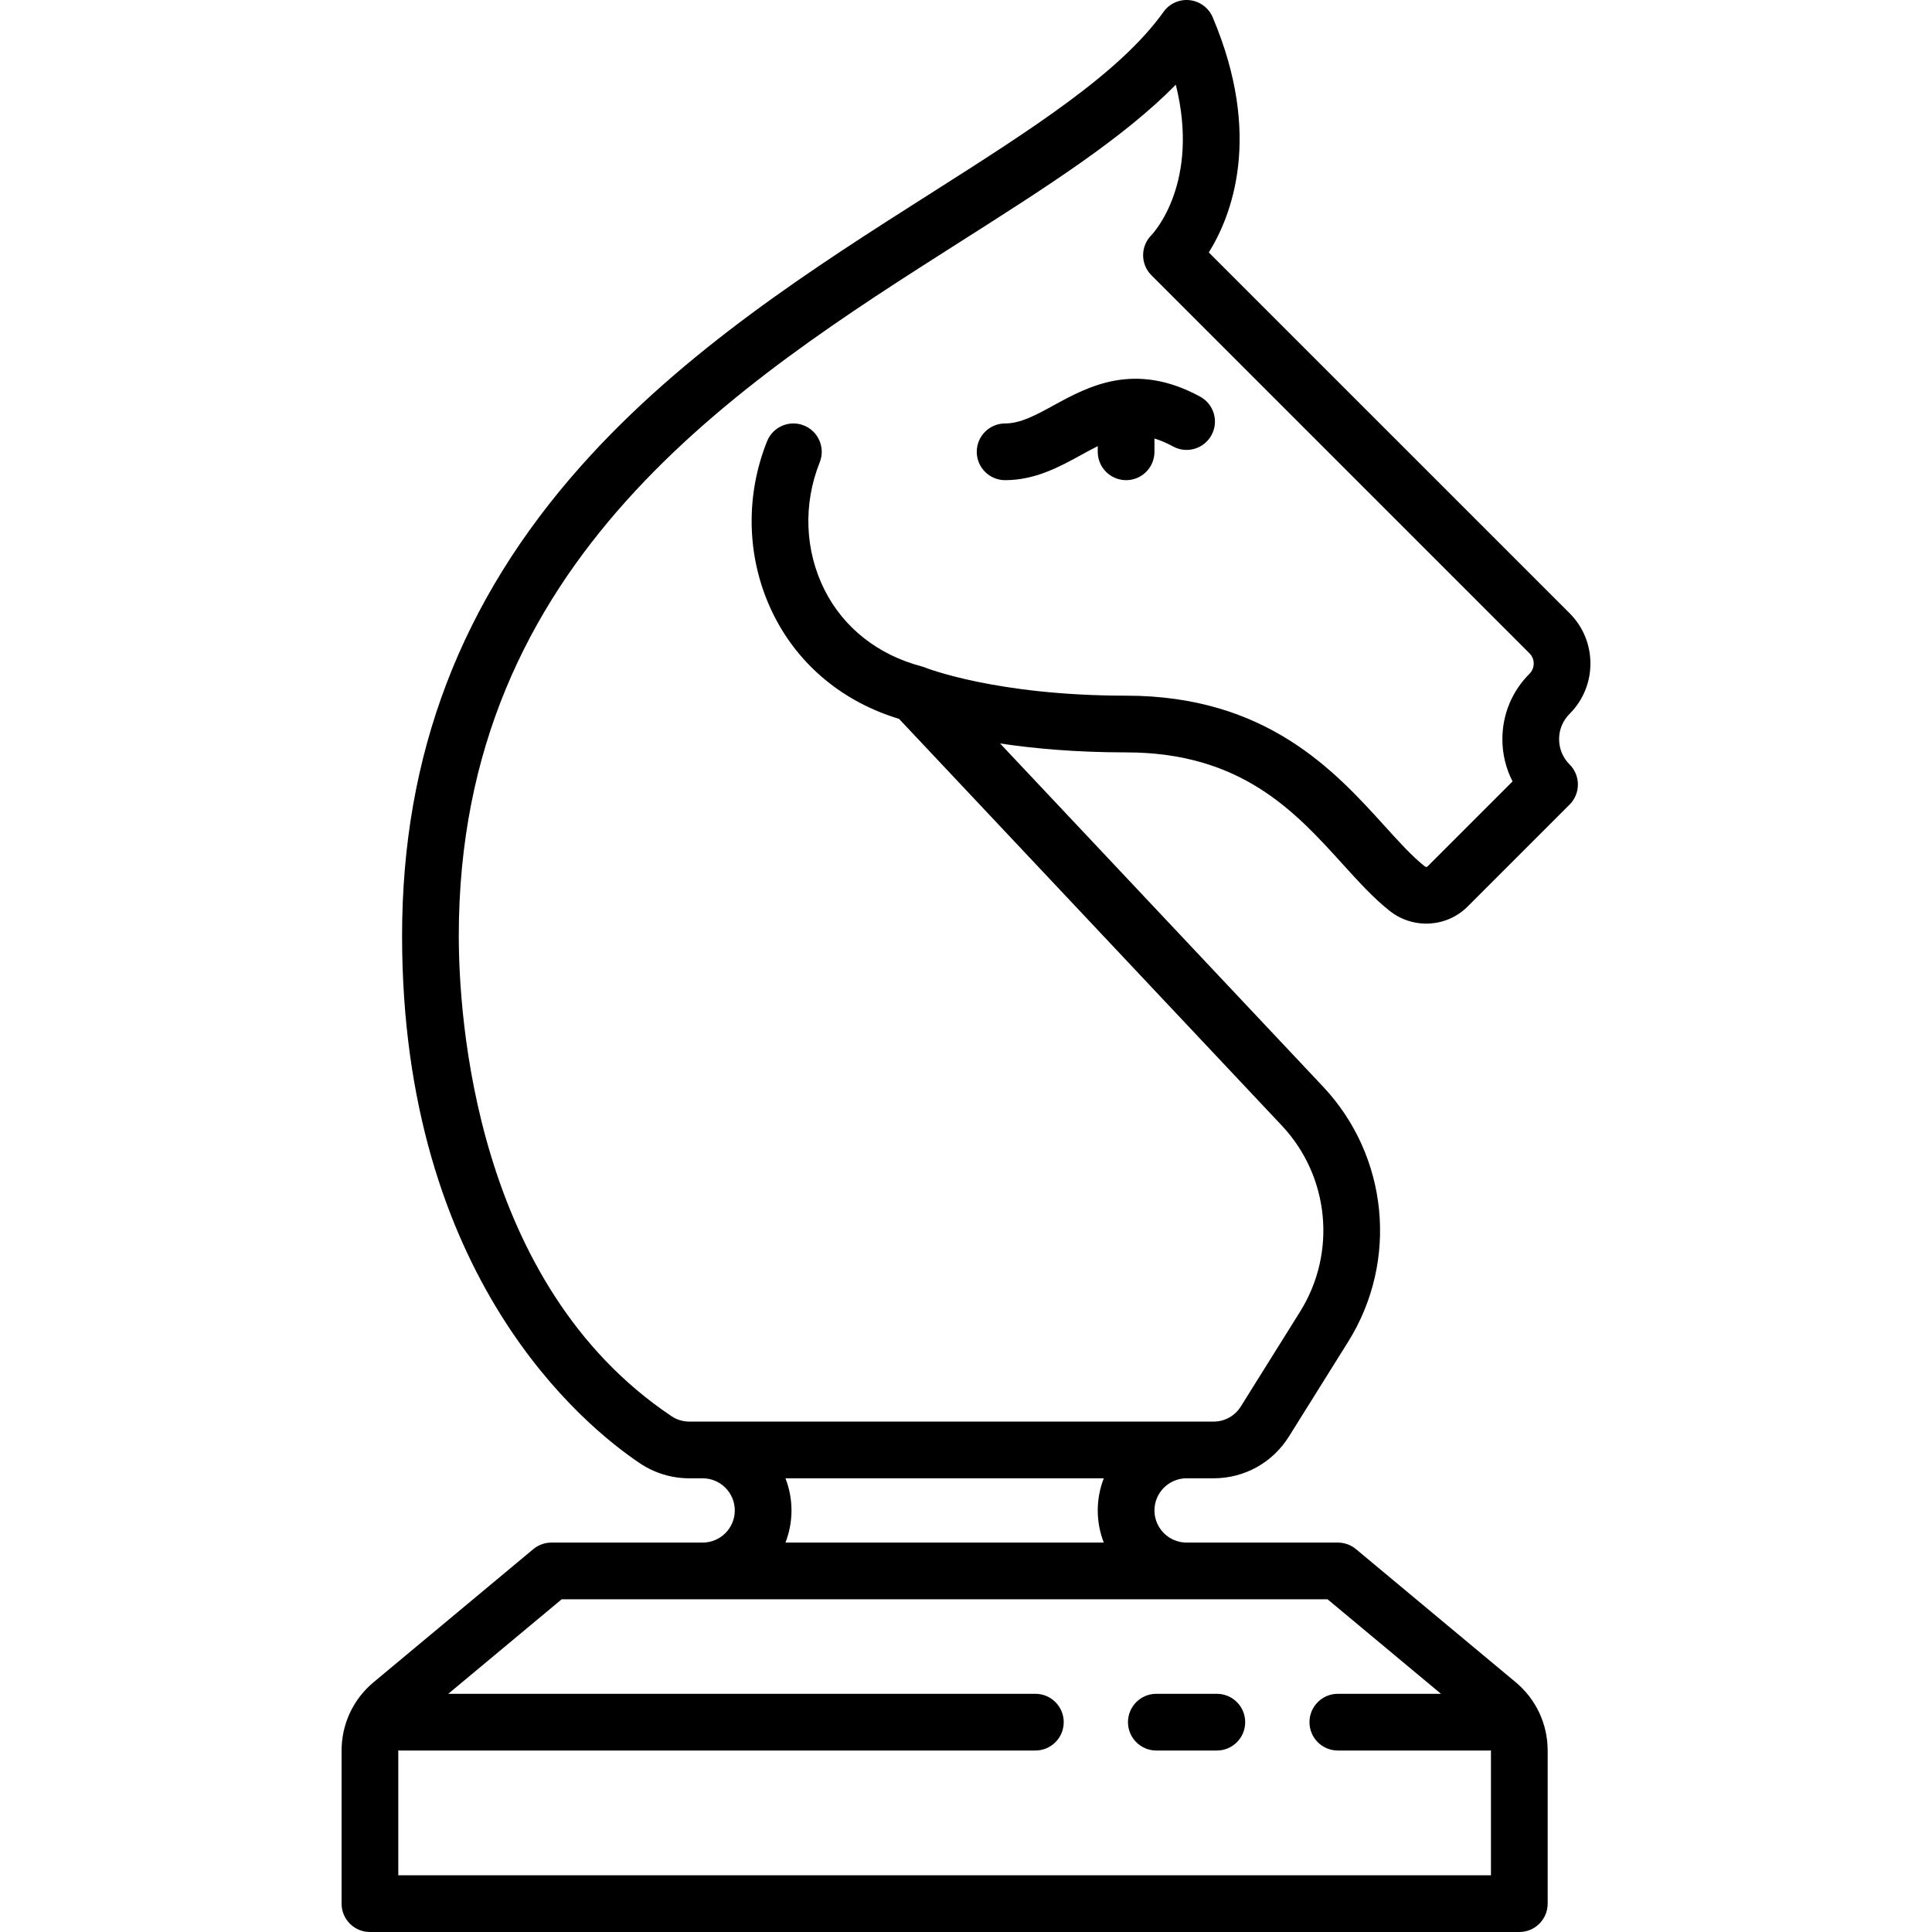
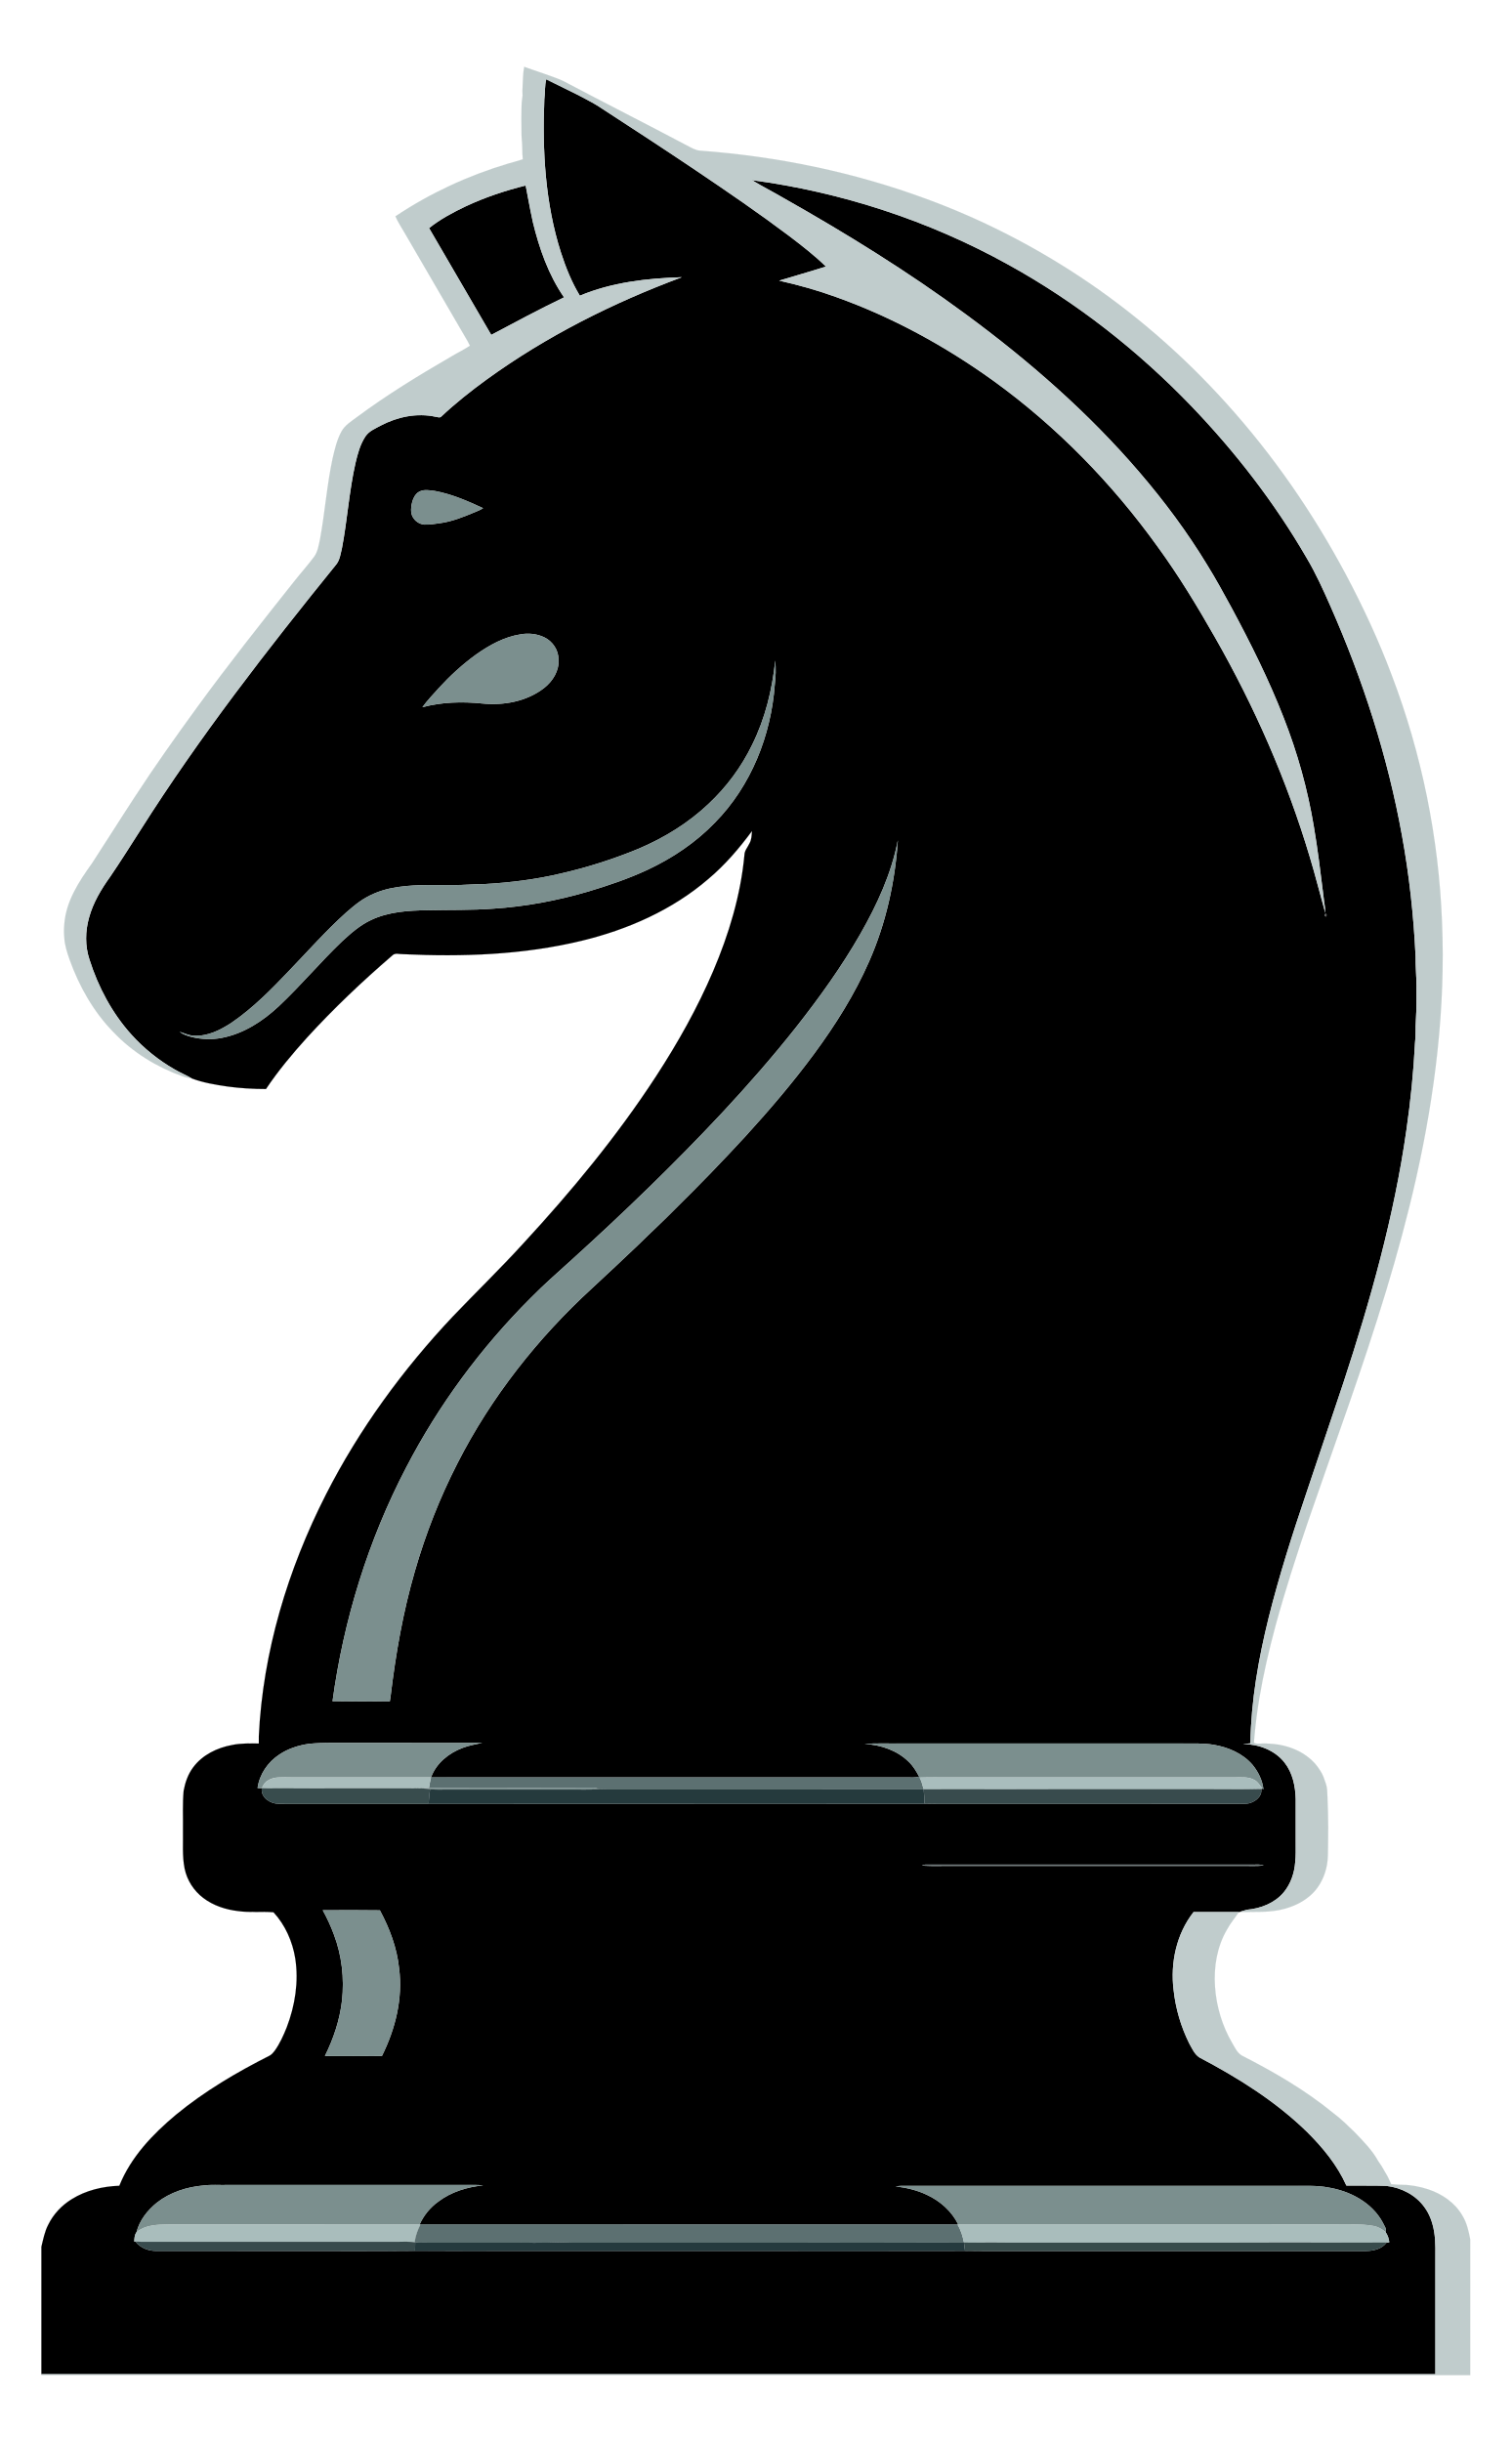
- <svg xmlns="http://www.w3.org/2000/svg" fill="#000000" height="800px" width="800px" version="1.1" viewBox="0 0 511 511" enable-background="new 0 0 511 511">
+ <svg xmlns="http://www.w3.org/2000/svg" version="1.1" id="Layer_1" x="0px" y="0px" viewBox="-44 -67.28 1606 2594.329" enable-background="new -44 -67.28 1606 2594.329" xml:space="preserve">
  <g>
-     <path d="m298.342,455.5c0,4.142 3.358,7.5 7.5,7.5h16.004c4.142,0 7.5-3.358 7.5-7.5s-3.358-7.5-7.5-7.5h-16.004c-4.142,0-7.5,3.358-7.5,7.5z" />
-     <path d="m412.37,195.5c0-2.527 0.984-4.902 2.771-6.689 3.556-3.555 5.514-8.283 5.514-13.311s-1.958-9.755-5.514-13.311l-95.421-95.42c6.022-9.682 14.336-30.793 1.031-62.194-1.059-2.499-3.386-4.231-6.084-4.529-2.698-0.298-5.346,0.886-6.924,3.096-11.593,16.23-34.789,30.977-61.646,48.051-30.521,19.403-65.113,41.395-92.336,71.958-31.905,35.82-47.415,76.495-47.415,124.351 0,90.446 48.19,129.689 62.96,139.562 3.854,2.576 8.362,3.938 13.037,3.938h3.503c4.687,0 8.5,3.813 8.5,8.5s-3.813,8.5-8.5,8.5h-39.998c-1.754,0-3.454,0.615-4.801,1.738l-42.244,35.202c-5.375,4.478-8.457,11.058-8.457,18.054v40.504c0,4.142 3.358,7.5 7.5,7.5h304c4.142,0 7.5-3.358 7.5-7.5v-40.506c0-6.996-3.082-13.576-8.456-18.053l-42.244-35.203c-1.348-1.123-3.047-1.738-4.801-1.738h-39.999c-4.687,0-8.5-3.813-8.5-8.5s3.813-8.5 8.5-8.5h7.132c8.156,0 15.606-4.129 19.928-11.045l15.684-25.094c13.354-21.367 10.621-49.104-6.648-67.453l-85.432-90.772c8.883,1.34 20.024,2.364 33.337,2.364 30.493,0 44.728,15.705 57.287,29.561 4.204,4.639 8.175,9.02 12.461,12.389 6.195,4.87 15.047,4.362 20.592-1.183l26.963-26.964c2.929-2.929 2.922-7.685-0.007-10.614-1.788-1.786-2.773-4.162-2.773-6.689zm-31.241,252.5h-27.282c-4.142,0-7.5,3.358-7.5,7.5s3.358,7.5 7.5,7.5h39.998c0.168,0 0.333-0.014 0.499-0.025 0,0.006 0.001,0.013 0.001,0.019v33.006h-289v-33.006c0-0.006 0.001-0.013 0.001-0.019 0.166,0.011 0.331,0.025 0.499,0.025h168.003c4.142,0 7.5-3.358 7.5-7.5s-3.358-7.5-7.5-7.5h-155.286l30.001-25h202.566l30,25zm-89.186-40h-84.195c1.027-2.638 1.597-5.503 1.597-8.5s-0.57-5.862-1.597-8.5h84.195c-1.027,2.638-1.597,5.503-1.597,8.5s0.569,5.862 1.597,8.5zm112.592-229.795c-4.62,4.62-7.165,10.762-7.165,17.296 0,3.952 0.931,7.761 2.691,11.178l-22.482,22.483c-0.215,0.215-0.521,0.149-0.715-0.003-3.292-2.587-6.687-6.333-10.618-10.67-13.192-14.556-31.258-34.489-68.401-34.489-34.426,0-52.973-7.365-53.132-7.43-0.041-0.017-0.083-0.029-0.124-0.045-0.088-0.035-0.178-0.066-0.268-0.097-0.148-0.052-0.297-0.099-0.446-0.142-0.043-0.012-0.084-0.029-0.127-0.04-11.495-3.015-20.6-10.181-25.638-20.176-5.249-10.414-5.724-22.728-1.301-33.784 1.539-3.846-0.332-8.211-4.178-9.749-3.847-1.541-8.211,0.332-9.749,4.178-6.02,15.048-5.351,31.854 1.833,46.107 6.678,13.248 18.373,22.871 33.072,27.311l101.23,107.557c12.602,13.39 14.597,33.63 4.852,49.222l-15.684,25.094c-1.563,2.501-4.258,3.995-7.208,3.995h-138.635c-1.697,0-3.322-0.487-4.701-1.409-52.236-34.918-56.296-106.105-56.296-127.091 0-99.226 73.633-146.037 132.798-183.65 22.698-14.43 42.902-27.274 56.849-41.448 6.455,25.896-5.894,39.212-6.45,39.794-2.929,2.929-2.929,7.678 0,10.606l99.993,99.993c0.722,0.722 1.12,1.683 1.12,2.704s-0.398,1.982-1.12,2.705z" />
-     <path d="m317.437,104.916c-17.317-9.447-29.686-2.67-38.716,2.278-4.707,2.579-8.772,4.806-12.875,4.806-4.142,0-7.5,3.358-7.5,7.5s3.358,7.5 7.5,7.5c7.943,0 14.392-3.534 20.083-6.651 1.538-0.843 2.997-1.642 4.417-2.348v1.499c0,4.142 3.358,7.5 7.5,7.5s7.5-3.358 7.5-7.5v-3.516c1.536,0.468 3.157,1.145 4.909,2.1 3.637,1.985 8.192,0.644 10.175-2.993 1.983-3.635 0.643-8.191-2.993-10.175z" />
+     <path stroke="#000000" stroke-width="0.094" d="M1479.65,2303.28c-1.58-9.14-4.67-18.21-10.25-25.7   c-9.28-13.02-24.66-20.85-40.35-22.63c-14.18-0.59-28.38-0.11-42.57-0.31c-9.71-21.79-25.13-40.48-41.96-57.16   c-33.32-32.47-73.15-57.37-114.15-78.95c-5.32-3.43-7.85-9.62-10.87-14.92c-8.79-17.68-14.45-36.95-16.58-56.58   c-3.64-28.95,2.95-59.83,21.21-83c16.04-0.07,32.08-0.06,48.12,0.02c0.091-0.002,0.181-0.003,0.272-0.006   l8.228-2.424c14.68-1.3,29.61-7.05,39.23-18.61c7.41-8.98,11.25-20.47,12.12-31.97c0.79-6.99,0.47-14.03,0.53-21.04   c-0.02-15.35,0.02-30.71-0.01-46.06c-0.35-13.6-3.24-27.8-11.85-38.7c-10.31-13.19-27.44-19.58-43.84-19.69   c2.51-0.24,5.02-0.48,7.55-0.7c0.7-45.28,8.65-90.14,19.52-134.01c11.05-44.08,24.85-87.41,39.44-130.43   c13.09-39.47,26.64-78.79,39.72-118.27c28.86-87.83,54.08-177.27,67.1-268.97c4.44-30.66,7.57-61.53,9.12-92.46   c1.01-7.89,0.34-15.84,0.92-23.75c0.73-12.31,0.76-24.64,0.66-36.96c-0.08-10.35-1.07-20.66-0.96-31.01   c-2-43.09-6.67-86.1-14.45-128.56c-15.13-84.05-41.62-165.82-76.07-243.89c-7.64-17.31-15.45-34.59-25.12-50.89   c-33.83-58.41-75.4-112.23-122.07-160.93c-57.15-59.5-122.81-111.03-195.11-150.91   c-84.12-46.65-177.09-77.05-272.41-89.76c10.87,6.65,22.3,12.38,33.29,18.84c66.88,37.78,132.37,78.22,194.2,123.87   c66.99,49.3,130.1,104.43,184.3,167.69c26.43,30.79,50.73,63.46,71.81,98.15c9.27,14.93,17.67,30.38,26.09,45.8   c20.38,37.93,39.65,76.55,55.31,116.7c14.72,37.38,25.54,76.28,32.12,115.92c4.12,24.19,7.06,48.57,10.08,72.92   c0.59,6.17,1.95,12.26,2.05,18.47c-5.56-19.68-10.44-39.59-16.41-59.17c-24.3-81.59-58.8-159.99-101-233.87   c-18.65-32.75-38.24-65.04-60.44-95.52c-48.57-67.7-107.54-128.12-175.15-176.92   C959.86,300.16,904,269.61,844.61,248.37c-19.81-7.2-40.12-12.89-60.68-17.5c16.53-5.04,33.16-9.71,49.63-14.95   C821.47,204.06,807.98,193.73,794.55,183.45c-32.14-24.15-65.31-46.87-98.64-69.33   C662.76,91.82,629.33,69.93,595.8,48.21c-7.07-4.88-14.7-8.8-22.28-12.8c-12.39-6.22-24.89-12.26-37-19   c-2.08,7.13-1.21,14.65-2.23,21.94c-2.22,54.65,0.89,110.33,17.67,162.74c5.14,15.88,11.42,31.5,20.08,45.81   c34.13-14.32,71.54-18.51,108.23-19.65c-73.31,27.23-143.88,62.69-207.29,108.67c-16.7,12.14-32.94,25-47.98,39.16   c-1.62,1.93-4.23,0.56-6.28,0.37c-19.67-4.3-40.38,0.05-58.02,9.27c-5.85,3.23-12.59,5.83-16.45,11.61   c-5.65,8.53-8.3,18.58-10.62,28.43c-6.78,29.78-8.62,60.39-14.36,90.35c-1.42,5.63-2.09,11.77-5.54,16.62   C240.08,622.7,168.04,715.33,105.38,814.33C94.69,830.97,84.2,847.75,73.06,864.1c-9.55,13.27-18.14,27.59-22.47,43.48   c-4.1,14.44-4.3,30.11,0.41,44.43c9.31,29.34,24.12,57.21,44.83,80.11c13.12,14.48,28.51,26.88,45.45,36.61   c5.92,3.55,12.39,6.07,18.31,9.63c12.3,4.65,25.39,6.78,38.35,8.68c13.47,1.82,27.06,2.6,40.65,2.62   c12.93-19.37,27.91-37.28,43.51-54.53c28.32-31.01,58.87-59.93,90.68-87.33c2.95-3.15,7.53-1.26,11.28-1.41   c63.56,2.99,128,0.78,190.07-14.26c48.76-11.82,96.15-32.64,134.4-65.59c17.67-14.85,32.77-32.47,46.43-51   c-0.38,4.57-0.37,9.45-2.86,13.5c-1.81,3.93-5.12,7.42-5.16,11.96c-3.97,42.74-16.54,84.27-33.33,123.64   c-16.63,38.93-37.46,75.97-60.53,111.42C611.71,1139.62,563.22,1198.24,511.83,1253.9   c-24.14,26.46-49.86,51.42-74.6,77.31c-53.28,56.49-99.58,119.86-134.87,189.13c-40.51,79.58-67.04,167.13-71.35,256.6   c-0.05,2.66-0.03,5.34-0.02,8.04c-9.54-0.01-19.17-0.37-28.57,1.63c-15.8,2.91-31.39,10.52-41.13,23.65   c-5.47,7.23-8.52,15.98-10.15,24.82c-1.33,13.93-0.5,27.94-0.73,41.92c0.28,13.6-0.94,27.37,1.74,40.8   c2.51,12.39,9.76,23.65,19.83,31.26C182.64,1957.17,195.8,1961.47,209,1963c12.46,1.78,25.12,0.21,37.59,1.27   c12.45,13.51,20.22,31.05,23.12,49.12c3.82,24.64-0.22,50.03-9.09,73.2c-3.41,8.5-7.19,16.94-12.49,24.46   c-1.54,2.08-3.24,4.17-5.53,5.48c-35.01,17.67-69.07,37.71-99.42,62.68c-24.86,20.74-48.19,45.13-60.4,75.64   c-17.65,0.59-35.55,4.83-50.63,14.28c-10.58,6.52-19.46,15.93-24.91,27.14c-3.79,7.29-5.29,15.43-7.24,23.34V2455   c493.66,0.09,987.33,0.02,1480.99,0.03c0.02-39.01,0-78.02,0-117.03C1480.85,2326.42,1481.63,2314.75,1479.65,2303.28z    M1364.19,903.61c1.42-0.32,1.62,2.13,0.6,2.72C1363.34,906.62,1363.13,904.17,1364.19,903.61z M1273,1915.02   c-100.67,0-201.33,0-302,0c-11.82-0.21-23.68,0.43-35.47-0.33c1.39-0.66,2.89-1.08,4.44-1.01   c115.68,0.01,231.35,0.01,347.03,0c3.83,0.1,7.85-0.61,11.51,0.91C1290.04,1915.51,1281.5,1914.8,1273,1915.02z    M508.64,606.72c8.57-1.62,17.74-0.72,25.64,3.07c8.77,4.2,15.04,13.45,15.07,23.25c1,12.19-6.17,23.54-15.51,30.76   C515.37,678.02,490.84,682.42,468.05,680.05c-21.08-2.14-42.67-1.56-63.22,3.96c5.13-7.15,11.32-13.45,17.13-20.04   c12.14-13.26,25.45-25.49,40.04-36.03C476,618.06,491.51,609.46,508.64,606.72z M395.62,461.61c1.36-2.79,3.32-5.49,6.24-6.77   c5.01-2.4,10.69-1.18,15.95-0.57c18,3.29,34.9,10.67,51.41,18.33c-2.65,1.71-5.54,2.98-8.47,4.12   c-12.01,4.99-24.2,10.03-37.17,11.78c-5.52,0.68-11.05,1.84-16.64,1.52c-6.62-0.37-12.49-5.63-13.89-12.05   C392.29,472.42,393.2,466.66,395.62,461.61z M715.59,806.6c-20.39,21.17-45.18,37.77-71.73,50.21   c-20.29,9.46-41.57,16.63-62.99,23.06c-32.86,9.64-66.74,15.97-100.93,18.18c-23.27,1.76-46.62,1.13-69.93,1.64   c-20.24,0.31-41.22,1.58-59.79,10.42c-11.83,5.47-21.63,14.24-31.13,22.99c-22.98,22.03-43.44,46.53-66.63,68.35   c-17.05,16.02-37.57,29.43-60.87,33.87c-10.3,2.03-21.01,1.61-31.21-0.73c-4.75-1.21-9.6-2.68-13.54-5.69   c5,1.46,9.77,4.04,15.09,4.1c14.66,0.95,28.36-6.05,40.26-13.88c22.66-15.51,42.01-35.24,60.87-55.05   c20.12-20.87,39.3-42.69,60.9-62.06c4.53-3.84,8.99-7.79,13.85-11.22c9.77-6.98,21.06-11.68,32.77-14.21   c22.17-4.67,44.92-3.46,67.42-3.6c10.69,0.21,21.33-1.09,32.01-0.98c27.48-1.53,54.95-4.88,81.77-11.25   c28.22-6.45,55.91-15.29,82.66-26.34C661.63,822.85,687.3,807.15,708.77,786.76c19.08-17.87,34.94-39.19,46.32-62.73   c13.86-27.85,21.35-58.51,24.57-89.33c0.74,8.38,0.53,16.87-0.51,25.22   C775.24,714,753.92,767.68,715.59,806.6z M387.59,1491.66c34.43-66.31,79.33-127.1,132.16-179.92   c13.91-14.11,28.78-27.22,43.49-40.48c55.56-50.34,109.58-102.45,160.78-157.23c27.06-29.06,53.2-58.99,77.86-90.12   c24.75-31.5,48.26-64.1,68.17-98.91c17.73-31.01,32.98-63.99,39.82-99.25c-3,44.11-12.65,88.03-30.59,128.56   c-15.29,34.84-35.69,67.21-58.22,97.8c-22.64,30.67-47.44,59.7-73.12,87.85c-24.27,26.36-49.2,52.12-74.76,77.24   c-12.52,12.83-25.78,24.89-38.51,37.51c-16.47,15.53-32.81,31.2-49.51,46.48   C527.25,1354.25,477.84,1416.97,442.11,1487.04c-18.79,36.65-33.93,75.16-45.32,114.75c-12.67,43.5-20.44,88.27-25.85,133.21   c-0.2,1.68-0.49,3.37-0.78,5.08c-20.28,0.13-40.56,0.25-60.84-0.07C321.09,1653.6,347.2,1569.02,387.59,1491.66z    M251.97,1849.05c-8.73-0.08-19.12-6.56-17.77-16.41c-1.52-0.1-3.03-0.28-4.53-0.4c1.99-14.49,10.94-27.54,23.08-35.5   c9.35-6.31,20.34-9.78,31.42-11.41c8.25-0.78,16.54-1.15,24.83-0.99c53.05-0.03,106.1,0.05,159.15-0.03   c-6.87,1.68-13.95,2.63-20.56,5.28c-14.7,5.46-28.21,16.32-33.66,31.4c168.69,0,337.38-0.02,506.07,0.01   c4.19,0,8.47,0.33,12.57-0.78c-3.04-5.66-6.32-11.31-11.03-15.76c-12.27-12.16-29.62-18.04-46.61-19.03   c11.33-0.87,22.71-0.27,34.07-0.44c100.33,0,200.67,0,301,0c11.88,0.14,23.87-0.63,35.64,1.4   c15.3,2.62,30.58,9.1,40.91,21.05c6.16,7.42,10.68,16.47,11.75,26.14c-0.32-0.2-0.95-0.59-1.27-0.79l-1.02,0.58   c0.93,6.13-3.75,11.24-8.97,13.64c-5.55,2.94-12.01,1.93-18.03,2.07c-104-0.02-208.01-0.01-312.01-0.01   c-6.32-0.03-12.63,0.1-18.94-0.11c-175.57,0.16-351.15-0.05-526.72,0.11   C358.22,1849.05,305.09,1849.09,251.97,1849.05z M310.84,1988.12c-3.28-8.96-7.3-17.63-11.91-25.98   c20.22-0.1,40.45-0.23,60.68,0.09c10.32,19.17,18.14,39.97,20.4,61.75c4.1,31.94-3.98,64.37-18.23,92.91   c-20.19,0.23-40.38,0.11-60.57,0.07c9.14-18.45,15.78-38.27,18.16-58.78C321.93,2034.58,319.25,2010.37,310.84,1988.12z    M1429.13,2315.22c-4.79,6.55-13.4,8.75-21.12,8.89c-117-0.01-234.01,0-351.01,0c-25.23-0.11-50.47,0.2-75.7-0.15   c-138.76,0.14-277.53,0.01-416.3,0.06c-56.03-0.07-112.07,0.12-168.1-0.09c-41.63,0.38-83.27,0.05-124.91,0.16   c-50-0.01-100.01,0.03-150.01-0.02c-8.34,0.08-16.84-3.29-22.08-9.91l-1.22-0.07c0.13-3.41,0.29-7.01,2.34-9.87   c3.23-12.6,11.69-23.43,21.72-31.46c14.01-11,31.64-16.62,49.23-18.2c8.3-1.08,16.69-0.36,25.04-0.54   c84.66-0.01,169.33,0,253.99-0.01c6.04,0.02,12.1-0.28,18.12,0.44c-16.88,1.64-33.8,6.86-47.44,17.19   c-8.6,6.19-15.55,14.66-19.89,24.33h0.94c190.16,0.03,380.32,0.04,570.48-0.01l0.89,0.01   c-6.93-14.13-19.3-25.04-33.47-31.58c-10.34-4.94-21.62-7.53-32.94-8.92c5.72-0.96,11.54-0.33,17.31-0.49   c135,0,270,0,405,0c12.37,0.14,24.86-0.7,37.1,1.67c23.22,3.74,46.53,15.96,58.01,37.28c1.37,3.24,4.4,6.6,3.12,10.33   c2.12,3.12,3.38,6.8,3.79,10.57C1431.3,2314.93,1429.85,2315.13,1429.13,2315.22z" />
+     <path stroke="#000000" stroke-width="0.094" d="M522.19,168.81c6.83,28.05,16.56,55.92,33.1,79.82   c-26.16,12.56-51.76,26.26-77.37,39.9c-22.09-37.79-44.09-75.64-66.08-113.49c11.86-9.47,25.35-16.66,39.01-23.17   c20.34-9.53,41.76-16.64,63.54-22.07C514.35,127.87,518.87,154.03,522.19,168.81z" />
+     <path fill="#7B8F8E" stroke="#7B8F8E" stroke-width="0.094" d="M401.86,454.84c5.01-2.4,10.69-1.18,15.95-0.57   c18,3.29,34.9,10.67,51.41,18.33c-2.65,1.71-5.54,2.98-8.47,4.12c-12.01,4.99-24.2,10.03-37.17,11.78   c-5.52,0.68-11.05,1.84-16.64,1.52c-6.62-0.37-12.49-5.63-13.89-12.05c-0.76-5.55,0.15-11.31,2.57-16.36   C396.98,458.82,398.94,456.12,401.86,454.84z" />
+     <path fill="#7B8F8E" stroke="#7B8F8E" stroke-width="0.094" d="M508.64,606.72c8.57-1.62,17.74-0.72,25.64,3.07   c8.77,4.2,15.04,13.45,15.07,23.25c1,12.19-6.17,23.54-15.51,30.76c-18.47,14.22-43,18.62-65.79,16.25   c-21.08-2.14-42.67-1.56-63.22,3.96c5.13-7.15,11.32-13.45,17.13-20.04c12.14-13.26,25.45-25.49,40.04-36.03   C476,618.06,491.51,609.46,508.64,606.72z" />
+     <path fill="#7B8F8E" stroke="#7B8F8E" stroke-width="0.094" d="M755.09,724.03c13.86-27.85,21.35-58.51,24.57-89.33   c0.74,8.38,0.53,16.87-0.51,25.22c-3.91,54.08-25.23,107.76-63.56,146.68c-20.39,21.17-45.18,37.77-71.73,50.21   c-20.29,9.46-41.57,16.63-62.99,23.06c-32.86,9.64-66.74,15.97-100.93,18.18c-23.27,1.76-46.62,1.13-69.93,1.64   c-20.24,0.31-41.22,1.58-59.79,10.42c-11.83,5.47-21.63,14.24-31.13,22.99c-22.98,22.03-43.44,46.53-66.63,68.35   c-17.05,16.02-37.57,29.43-60.87,33.87c-10.3,2.03-21.01,1.61-31.21-0.73c-4.75-1.21-9.6-2.68-13.54-5.69   c5,1.46,9.77,4.04,15.09,4.1c14.66,0.95,28.36-6.05,40.26-13.88c22.66-15.51,42.01-35.24,60.87-55.05   c20.12-20.87,39.3-42.69,60.9-62.06c4.53-3.84,8.99-7.79,13.85-11.22c9.77-6.98,21.06-11.68,32.77-14.21   c22.17-4.67,44.92-3.46,67.42-3.6c10.69,0.21,21.33-1.09,32.01-0.98c27.48-1.53,54.95-4.88,81.77-11.25   c28.22-6.45,55.91-15.29,82.66-26.34c27.19-11.56,52.86-27.26,74.33-47.65C727.85,768.89,743.71,747.57,755.09,724.03z" />
+     <path fill="#7B8F8E" stroke="#7B8F8E" stroke-width="0.094" d="M870.05,925c17.73-31.01,32.98-63.99,39.82-99.25   c-3,44.11-12.65,88.03-30.59,128.56c-15.29,34.84-35.69,67.21-58.22,97.8c-22.64,30.67-47.44,59.7-73.12,87.85   c-24.27,26.36-49.2,52.12-74.76,77.24c-12.52,12.83-25.78,24.89-38.51,37.51c-16.47,15.53-32.81,31.2-49.51,46.48   c-57.91,53.06-107.32,115.78-143.05,185.85c-18.79,36.65-33.93,75.16-45.32,114.75c-12.67,43.5-20.44,88.27-25.85,133.21   c-0.2,1.68-0.49,3.37-0.78,5.08c-20.28,0.13-40.56,0.25-60.84-0.07c11.77-86.41,37.88-170.99,78.27-248.35   c34.43-66.31,79.33-127.1,132.16-179.92c13.91-14.11,28.78-27.22,43.49-40.48c55.56-50.34,109.58-102.45,160.78-157.23   c27.06-29.06,53.2-58.99,77.86-90.12C826.63,992.41,850.14,959.81,870.05,925z" />
+     <path fill="#555656" stroke="#555656" stroke-width="0.094" d="M1364.19,903.61c1.42-0.32,1.62,2.13,0.6,2.72   C1363.34,906.62,1363.13,904.17,1364.19,903.61z" />
+     <path fill="#C0CCCC" stroke="#C0CCCC" stroke-width="0.094" d="M572.04,246.9C563.38,232.59,557.1,216.97,551.96,201.09   C535.18,148.68,532.07,93,534.29,38.35c1.02-7.29,0.15-14.81,2.23-21.94C529,11.61,520.97,7.67,512.96,3.79   c-1.33,6.51-1.27,13.19-1.68,19.79c-0.28,3.59-0.22,7.19-0.07,10.78c-0.52,3.76-1.06,7.52-1.07,11.32   c-0.31,8.88-0.22,17.77-0.04,26.65c-0.21,5.9,0.77,11.76,0.79,17.66c0.04,4,0.16,7.99,0.57,11.96   c-5.21,1.81-10.58,3.1-15.86,4.66c-42.27,12.66-82.82,31.35-119.48,55.94c2.63,6.21,6.48,11.77,9.78,17.62   c22.23,38.38,44.7,76.62,66.92,115c0.86,1.58,1.66,3.19,2.47,4.79c-5.88,4.08-12.4,7.06-18.51,10.75   c-34.89,20.21-69.42,41.22-101.8,65.31c-5.8,4.4-12.46,8.32-16.07,14.9c-4.95,8.85-7.17,18.86-9.49,28.63   c-6.16,28.56-8.19,57.81-13.51,86.51c-1.4,6.1-2.26,12.65-5.98,17.87c-6.77,9.16-14.44,17.59-21.46,26.54   C233.58,594.4,198.75,638.4,165.72,683.75c-22.69,31.16-45.01,62.61-66.06,94.9c-15.48,23.59-30.42,47.54-45.86,71.16   c-13.84,19.33-27.78,40.44-29.47,64.85c-0.49,4.84-0.49,9.72,0.02,14.56c0.45,7.87,2.97,15.41,5.53,22.81   c10.22,28.52,25.43,55.61,46.77,77.32c20.2,21.26,45.83,37.09,73.43,46.82c3.06,1.14,6.28,1.72,9.51,2.19   c-5.92-3.56-12.39-6.08-18.31-9.63c-16.94-9.73-32.33-22.13-45.45-36.61c-20.71-22.9-35.52-50.77-44.83-80.11   c-4.71-14.32-4.51-29.99-0.41-44.43C54.92,891.69,63.51,877.37,73.06,864.1c11.14-16.35,21.63-33.13,32.32-49.77   c62.66-99,134.7-191.63,208.35-282.6c3.45-4.85,4.12-10.99,5.54-16.62c5.74-29.96,7.58-60.57,14.36-90.35   c2.32-9.85,4.97-19.9,10.62-28.43c3.86-5.78,10.6-8.38,16.45-11.61c17.64-9.22,38.35-13.57,58.02-9.27   c2.05,0.19,4.66,1.56,6.28-0.37c15.04-14.16,31.28-27.02,47.98-39.16c63.41-45.98,133.98-81.44,207.29-108.67   C643.58,228.39,606.17,232.58,572.04,246.9z M477.92,288.53c-22.09-37.79-44.09-75.64-66.08-113.49   c11.86-9.47,25.35-16.66,39.01-23.17c20.34-9.53,41.76-16.64,63.54-22.07c-0.04-1.93,4.48,24.23,7.8,39.01   C529.02,196.86,538.75,224.73,555.29,248.63C529.13,261.19,503.53,274.89,477.92,288.53z" />
+     <path fill="#7B8F8E" stroke="#7B8F8E" stroke-width="0.094" d="M284.17,1785.33c8.25-0.78,16.54-1.15,24.83-0.99   c53.05-0.03,106.1,0.05,159.15-0.03c-6.87,1.68-13.95,2.63-20.56,5.28c-14.7,5.46-28.21,16.32-33.66,31.4   c-50.64-0.04-101.29,0.02-151.93-0.03c-7.03,0.03-14.69-0.8-20.94,3.13c-3.2,1.64-5.24,4.68-6.64,7.9   c10.51,0.79,21.05,0.17,31.58,0.36c31.67,0,63.33-0.01,95,0c16.91-0.15,33.83,0.31,50.74-0.26   c58.44-0.16,116.9,0.04,175.34-0.11c1.92,0.06,3.7,0.88,5.5,1.49c-11.17,0.94-22.39,0.25-33.58,0.46c-43,0-86,0-129,0   c-5.68-0.04-11.39,0.29-17.04-0.43c-9.58-1.52-19.31-0.49-28.96-0.77c-49.93-0.06-99.87,0.11-149.8-0.09   c-1.52-0.1-3.03-0.28-4.53-0.4c1.99-14.49,10.94-27.54,23.08-35.5C262.1,1790.43,273.09,1786.96,284.17,1785.33z" />
+     <path fill="#7B8F8E" stroke="#7B8F8E" stroke-width="0.094" d="M874.93,1785.43c11.33-0.87,22.71-0.27,34.07-0.44   c100.33,0,200.67,0,301,0c11.88,0.14,23.87-0.63,35.64,1.4c15.3,2.62,30.58,9.1,40.91,21.05   c6.16,7.42,10.68,16.47,11.75,26.14c-0.32-0.2-0.95-0.59-1.27-0.79c-2.49-3.09-4.38-6.88-7.97-8.85   c-6.31-3.91-14.02-2.89-21.06-2.97c-101.67,0.03-203.33,0-305,0.01c-9.98,0.07-19.95-0.19-29.92,0.2   c-0.13-0.24-0.38-0.72-0.51-0.96c-3.04-5.66-6.32-11.31-11.03-15.76C909.27,1792.3,891.92,1786.42,874.93,1785.43z" />
+     <path fill="#5C7071" stroke="#5C7071" stroke-width="0.094" d="M932.57,1820.22c0.13,0.24,0.38,0.72,0.51,0.96   c2.06,3.91,3.14,8.22,4.26,12.48c-105.11-0.06-210.23-0.01-315.34-0.03c-9.8-0.11-19.62,0.21-29.42-0.16   c-1.8-0.61-3.58-1.43-5.5-1.49c-58.44,0.15-116.9-0.05-175.34,0.11c0.53-3.75,1.37-7.43,2.19-11.1   c168.69,0,337.38-0.02,506.07,0.01C924.19,1821,928.47,1821.33,932.57,1820.22z" />
+     <path fill="#A9BDBC" stroke="#A9BDBC" stroke-width="0.094" d="M241.06,1824.09c6.25-3.93,13.91-3.1,20.94-3.13   c50.64,0.05,101.29-0.01,151.93,0.03c-0.82,3.67-1.66,7.35-2.19,11.1c-16.91,0.57-33.83,0.11-50.74,0.26   c-31.67-0.01-63.33,0-95,0c-10.53-0.19-21.07,0.43-31.58-0.36C235.82,1828.77,237.86,1825.73,241.06,1824.09z" />
+     <path fill="#A9BDBD" stroke="#A9BDBD" stroke-width="0.094" d="M933.08,1821.18c9.97-0.39,19.94-0.13,29.92-0.2   c101.67-0.01,203.33,0.02,305-0.01c7.04,0.08,14.75-0.94,21.06,2.97c3.59,1.97,5.48,5.76,7.97,8.85l-1.02,0.58   c-16.99,0.52-34.01,0.05-51.01,0.21c-102.55,0.05-205.11-0.1-307.66,0.08C936.22,1829.4,935.14,1825.09,933.08,1821.18z" />
+     <path fill="#384C4D" stroke="#384C4D" stroke-width="0.094" d="M234.2,1832.64c49.93,0.2,99.87,0.03,149.8,0.09   c9.65,0.28,19.38-0.75,28.96,0.77c-0.85,5.14-1.18,10.36-1.62,15.57c-53.12-0.02-106.25,0.02-159.37-0.02   C243.24,1848.97,232.85,1842.49,234.2,1832.64z" />
+     <path fill="#253A3D" stroke="#253A3D" stroke-width="0.094" d="M412.96,1833.5c5.65,0.72,11.36,0.39,17.04,0.43c43,0,86,0,129,0   c11.19-0.21,22.41,0.48,33.58-0.46c9.8,0.37,19.62,0.05,29.42,0.16c105.11,0.02,210.23-0.03,315.34,0.03   c0.62,5.07,0.82,10.18,0.72,15.3c-175.57,0.16-351.15-0.05-526.72,0.11C411.78,1843.86,412.11,1838.64,412.96,1833.5z" />
+     <path fill="#384B4D" stroke="#384B4D" stroke-width="0.094" d="M937.34,1833.66c102.55-0.18,205.11-0.03,307.66-0.08   c17-0.16,34.02,0.31,51.01-0.21c0.93,6.13-3.75,11.24-8.97,13.64c-5.55,2.94-12.01,1.93-18.03,2.07   c-104-0.02-208.01-0.01-312.01-0.01c-6.32-0.03-12.63,0.1-18.94-0.11C938.16,1843.84,937.96,1838.73,937.34,1833.66z" />
+     <path fill="#C0CCCC" stroke="#C0CCCC" stroke-width="0.094" d="M1488.03,912.01c-3.49-89.6-21.59-178.63-53.57-262.41   C1420.77,613.01,1404.21,577.55,1385.91,543.05c-34.92-65.39-77.34-126.9-127.08-181.91   c-46.14-51.21-98.57-96.84-156.13-134.84C1051.87,192.75,997.2,164.96,940.01,144c-77.02-28.47-158.22-45.14-240.05-51.21   c-5.22-0.37-9.72-3.24-14.25-5.57C642.27,64.22,598.4,42.04,554.95,19.08C547.29,15.1,521.1,6.79,512.96,3.79   c7.42,7.181,55.149,27.949,60.56,31.62c7.58,4,15.21,7.92,22.28,12.8c33.53,21.72,66.96,43.61,100.11,65.91   c33.33,22.46,66.5,45.18,98.64,69.33c13.43,10.28,26.92,20.61,39.01,32.47   c-16.47,5.24-33.1,9.91-49.63,14.95c20.56,4.61,40.87,10.3,60.68,17.5   c59.39,21.24,115.25,51.79,166.41,88.56c67.61,48.8,126.58,109.22,175.15,176.92c22.2,30.48,41.79,62.77,60.44,95.52   c42.2,73.88,76.7,152.28,101,233.87c5.97,19.58,10.85,39.49,16.41,59.17c-0.1-6.21-1.46-12.3-2.05-18.47   c-3.02-24.35-5.96-48.73-10.08-72.92c-6.58-39.64-17.4-78.54-32.12-115.92c-15.66-40.15-34.93-78.77-55.31-116.7   c-8.42-15.42-16.82-30.87-26.09-45.8c-21.08-34.69-45.38-67.36-71.81-98.15   c-54.2-63.26-117.31-118.39-184.3-167.69c-61.83-45.65-127.32-86.09-194.2-123.87   c-10.99-6.46-22.42-12.19-33.29-18.84c95.32,12.71,188.29,43.11,272.41,89.76   c72.3,39.88,137.96,91.41,195.11,150.91c46.67,48.7,88.24,102.52,122.07,160.93   c9.67,16.3,17.48,33.58,25.12,50.89c34.45,78.07,60.94,159.84,76.07,243.89C1453.33,862.89,1458,905.9,1460,948.99   c-0.11,10.35,0.88,20.66,0.96,31.01c0.1,12.32,0.07,24.65-0.66,36.96c-0.58,7.91,0.09,15.86-0.92,23.75   c-1.55,30.93-4.68,61.8-9.12,92.46c-13.02,91.7-38.24,181.14-67.1,268.97c-13.08,39.48-26.63,78.8-39.72,118.27   c-14.59,43.02-28.39,86.35-39.44,130.43c-10.87,43.87-18.82,88.73-19.52,134.01c-2.53,0.22-5.04,0.46-7.55,0.7   c16.4,0.11,33.53,6.5,43.84,19.69c8.61,10.9,11.5,25.1,11.85,38.7c0.03,15.35-0.01,30.71,0.01,46.06   c-0.06,7.01,0.26,14.05-0.53,21.04c-0.87,11.5-4.71,22.99-12.12,31.97c-9.62,11.56-24.55,17.31-39.23,18.61l-8.228,2.424   c16.353-0.418,33.056,0.95,48.988-3.644c10.742-3.098,20.876-8.154,28.913-16.056   c8.274-8.135,13.345-19.208,15.405-30.559c1.151-6.342,0.988-12.907,1.123-19.341   c0.146-6.915,0.203-13.832,0.17-20.748c-0.051-10.79-0.32-21.578-0.806-32.357   c-0.213-4.726-0.119-9.289-1.688-13.728c-1.619-4.58-2.976-9.354-5.751-13.43   c-3.551-5.931-8.248-11.179-13.827-15.27c-7.637-5.842-16.67-9.604-25.988-11.799   c-6.399-1.507-12.975-1.976-19.529-2.175c-2.879-0.087-7.385,0.736-10.077-0.202   c-1.444-0.503-1.221-0.75-1.112-2.417c0.114-1.742,0.281-3.483,0.435-5.222   c1.19-13.374,2.946-26.694,5.147-39.938c4.315-25.969,10.334-51.626,17.175-77.037   c10.31-37.77,22.33-75.05,34.97-112.1c14.51-41.21,28.57-82.58,43.18-123.75c27.42-79.07,53.15-158.91,71.47-240.65   C1480.65,1094.65,1491.95,1003.28,1488.03,912.01z" />
+     <path fill="#6F797A" stroke="#6F797A" stroke-width="0.094" d="M935.53,1914.69c1.39-0.66,2.89-1.08,4.44-1.01   c115.68,0.01,231.35,0.01,347.03,0c3.83,0.1,7.85-0.61,11.51,0.91c-8.47,0.92-17.01,0.21-25.51,0.43   c-100.67,0-201.33,0-302,0C959.18,1914.81,947.32,1915.45,935.53,1914.69z" />
+     <path fill="#7B8F8E" stroke="#7B8F8E" stroke-width="0.094" d="M298.93,1962.14c20.22-0.1,40.45-0.23,60.68,0.09   c10.32,19.17,18.14,39.97,20.4,61.75c4.1,31.94-3.98,64.37-18.23,92.91c-20.19,0.23-40.38,0.11-60.57,0.07   c9.14-18.45,15.78-38.27,18.16-58.78c2.56-23.6-0.12-47.81-8.53-70.06C307.56,1979.16,303.54,1970.49,298.93,1962.14z" />
+     <path fill="#C0CCCC" stroke="#C0CCCC" stroke-width="0.094" d="M1509.6,2286.39c-7.82-13.59-21.54-22.89-36.2-27.76   c-8.86-2.84-18.1-4.71-27.43-4.81c-3.97-0.07-7.94-0.22-11.88-0.62c-2.01-4.56-4.09-9.09-6.77-13.28   c-2.06-3.95-4.49-7.68-7.05-11.29c-6.43-11.7-15.98-21.24-25.14-30.79c-7.14-6.87-14.13-13.94-22.11-19.84   c-29.8-24.53-63.36-43.99-97.63-61.5c-5.09-3.01-7.53-8.7-10.4-13.57c-20.295-34.439-26.323-84.803-5.35-120.34   c3.502-6.596,8.399-12.273,12.545-18.446c0.021-0.032,0.044-0.062,0.065-0.094c-16.04-0.08-32.08-0.09-48.12-0.02   c-18.26,23.17-24.85,54.05-21.21,83c2.13,19.63,7.79,38.9,16.58,56.58c3.02,5.3,5.55,11.49,10.87,14.92   c41,21.58,80.83,46.48,114.15,78.95c16.83,16.68,32.25,35.37,41.96,57.16c14.19,0.2,28.39-0.28,42.57,0.31   c15.69,1.78,31.07,9.61,40.35,22.63c5.58,7.49,8.67,16.56,10.25,25.7c1.98,11.47,1.2,23.14,1.34,34.72   c0,39.01,0.02,78.02,0,117.03C987.33,2455.02,493.66,2455.09,0,2455v1h1518v-144.33   C1516.31,2302.94,1514.37,2294.02,1509.6,2286.39z" />
+     <path fill="#7B8F8E" stroke="#7B8F8E" stroke-width="0.094" d="M171.97,2254.56c8.3-1.08,16.69-0.36,25.04-0.54   c84.66-0.01,169.33,0,253.99-0.01c6.04,0.02,12.1-0.28,18.12,0.44c-16.88,1.64-33.8,6.86-47.44,17.19   c-8.6,6.19-15.55,14.66-19.89,24.33c-89.26,0.04-178.52,0.07-267.79-0.01c-11.35,0.23-23.81,0.61-32.98,8.26   c3.23-12.6,11.69-23.43,21.72-31.46C136.75,2261.76,154.38,2256.14,171.97,2254.56z" />
+     <path fill="#7B8F8E" stroke="#7B8F8E" stroke-width="0.094" d="M907.69,2255.47c5.72-0.96,11.54-0.33,17.31-0.49   c135,0,270,0,405,0c12.37,0.14,24.86-0.7,37.1,1.67c23.22,3.74,46.53,15.96,58.01,37.28c1.37,3.24,4.4,6.6,3.12,10.33   c-3.78-3.42-8.43-5.92-13.47-6.76c-12.8-2.29-25.84-1.32-38.76-1.5c-133.97-0.02-267.93,0.04-401.9-0.03   c-6.93-14.13-19.3-25.04-33.47-31.58C930.29,2259.45,919.01,2256.86,907.69,2255.47z" />
+     <path fill="#A9BDBC" stroke="#A9BDBC" stroke-width="0.094" d="M396.65,2314.14c0.89-6.39,3.12-12.48,6.08-18.17h-0.94   c-89.26,0.04-178.52,0.07-267.79-0.01c-11.35,0.23-23.81,0.61-32.98,8.26c-2.05,2.86-2.21,6.46-2.34,9.87l1.22,0.07   c2.02,0.08,4.05,0.17,6.08,0.21c91.01-0.03,182.01-0.01,273.02-0.01c5.997,0.01,12.032-0.321,18,0.54v-0.753   C396.883,2314.144,396.767,2314.143,396.65,2314.14z" />
+     <path fill="#5C7071" stroke="#5C7071" stroke-width="0.094" d="M973.21,2295.96C783.05,2296.01,592.89,2296,402.73,2295.97   c-2.96,5.69-5.19,11.78-6.08,18.17c0.117,0.003,0.233,0.004,0.35,0.007v0.753c0.053,0.008,0.107,0.012,0.16,0.02   c5.25,0.71,10.56,0.39,15.84,0.43c27.67,0,55.34,0,83,0c18.09-0.21,36.19,0.44,54.27-0.35   c16.56,0.7,33.15,0.14,49.73,0.32c126.72-0.07,253.45,0.14,380.17-0.1   C978.88,2308.47,976.95,2301.79,973.21,2295.96z" />
+     <path fill="#A9BDBC" stroke="#A9BDBC" stroke-width="0.094" d="M973.21,2295.96l0.89,0.01c133.97,0.07,267.93,0.01,401.9,0.03   c12.92,0.18,25.96-0.79,38.76,1.5c5.04,0.84,9.69,3.34,13.47,6.76c2.12,3.12,3.38,6.8,3.79,10.57   c-0.72,0.1-2.17,0.3-2.89,0.39c-116.04,0.23-232.09,0.04-348.13,0.1c-33.61-0.07-67.22,0.14-100.83-0.1   C978.88,2308.47,976.95,2301.79,973.21,2295.96z" />
+     <path fill="#384B4D" stroke="#384B4D" stroke-width="0.094" d="M99.9,2314.16c2.02,0.08,4.05,0.17,6.08,0.21   c91.01-0.03,182.01-0.01,273.02-0.01c6.05,0.01,12.14-0.33,18.16,0.56c-0.11,2.98-0.2,5.99-0.26,9.01   c-41.63,0.38-83.27,0.05-124.91,0.16c-50-0.01-100.01,0.03-150.01-0.02C113.64,2324.15,105.14,2320.78,99.9,2314.16z" />
+     <path fill="#253A3E" stroke="#253A3E" stroke-width="0.094" d="M397.16,2314.92c5.25,0.71,10.56,0.39,15.84,0.43   c27.67,0,55.34,0,83,0c18.09-0.21,36.19,0.44,54.27-0.35c16.56,0.7,33.15,0.14,49.73,0.32   c126.72-0.07,253.45,0.14,380.17-0.1c0.43,2.89,0.8,5.8,1.13,8.74c-138.76,0.14-277.53,0.01-416.3,0.06   c-56.03-0.07-112.07,0.12-168.1-0.09C396.96,2320.91,397.05,2317.9,397.16,2314.92z" />
+     <path fill="#374B4B" stroke="#374B4B" stroke-width="0.094" d="M980.17,2315.22c33.61,0.24,67.22,0.03,100.83,0.1   c116.04-0.06,232.09,0.13,348.13-0.1c-4.79,6.55-13.4,8.75-21.12,8.89c-117-0.01-234.01,0-351.01,0   c-25.23-0.11-50.47,0.2-75.7-0.15C980.97,2321.02,980.6,2318.11,980.17,2315.22z" />
  </g>
</svg>
